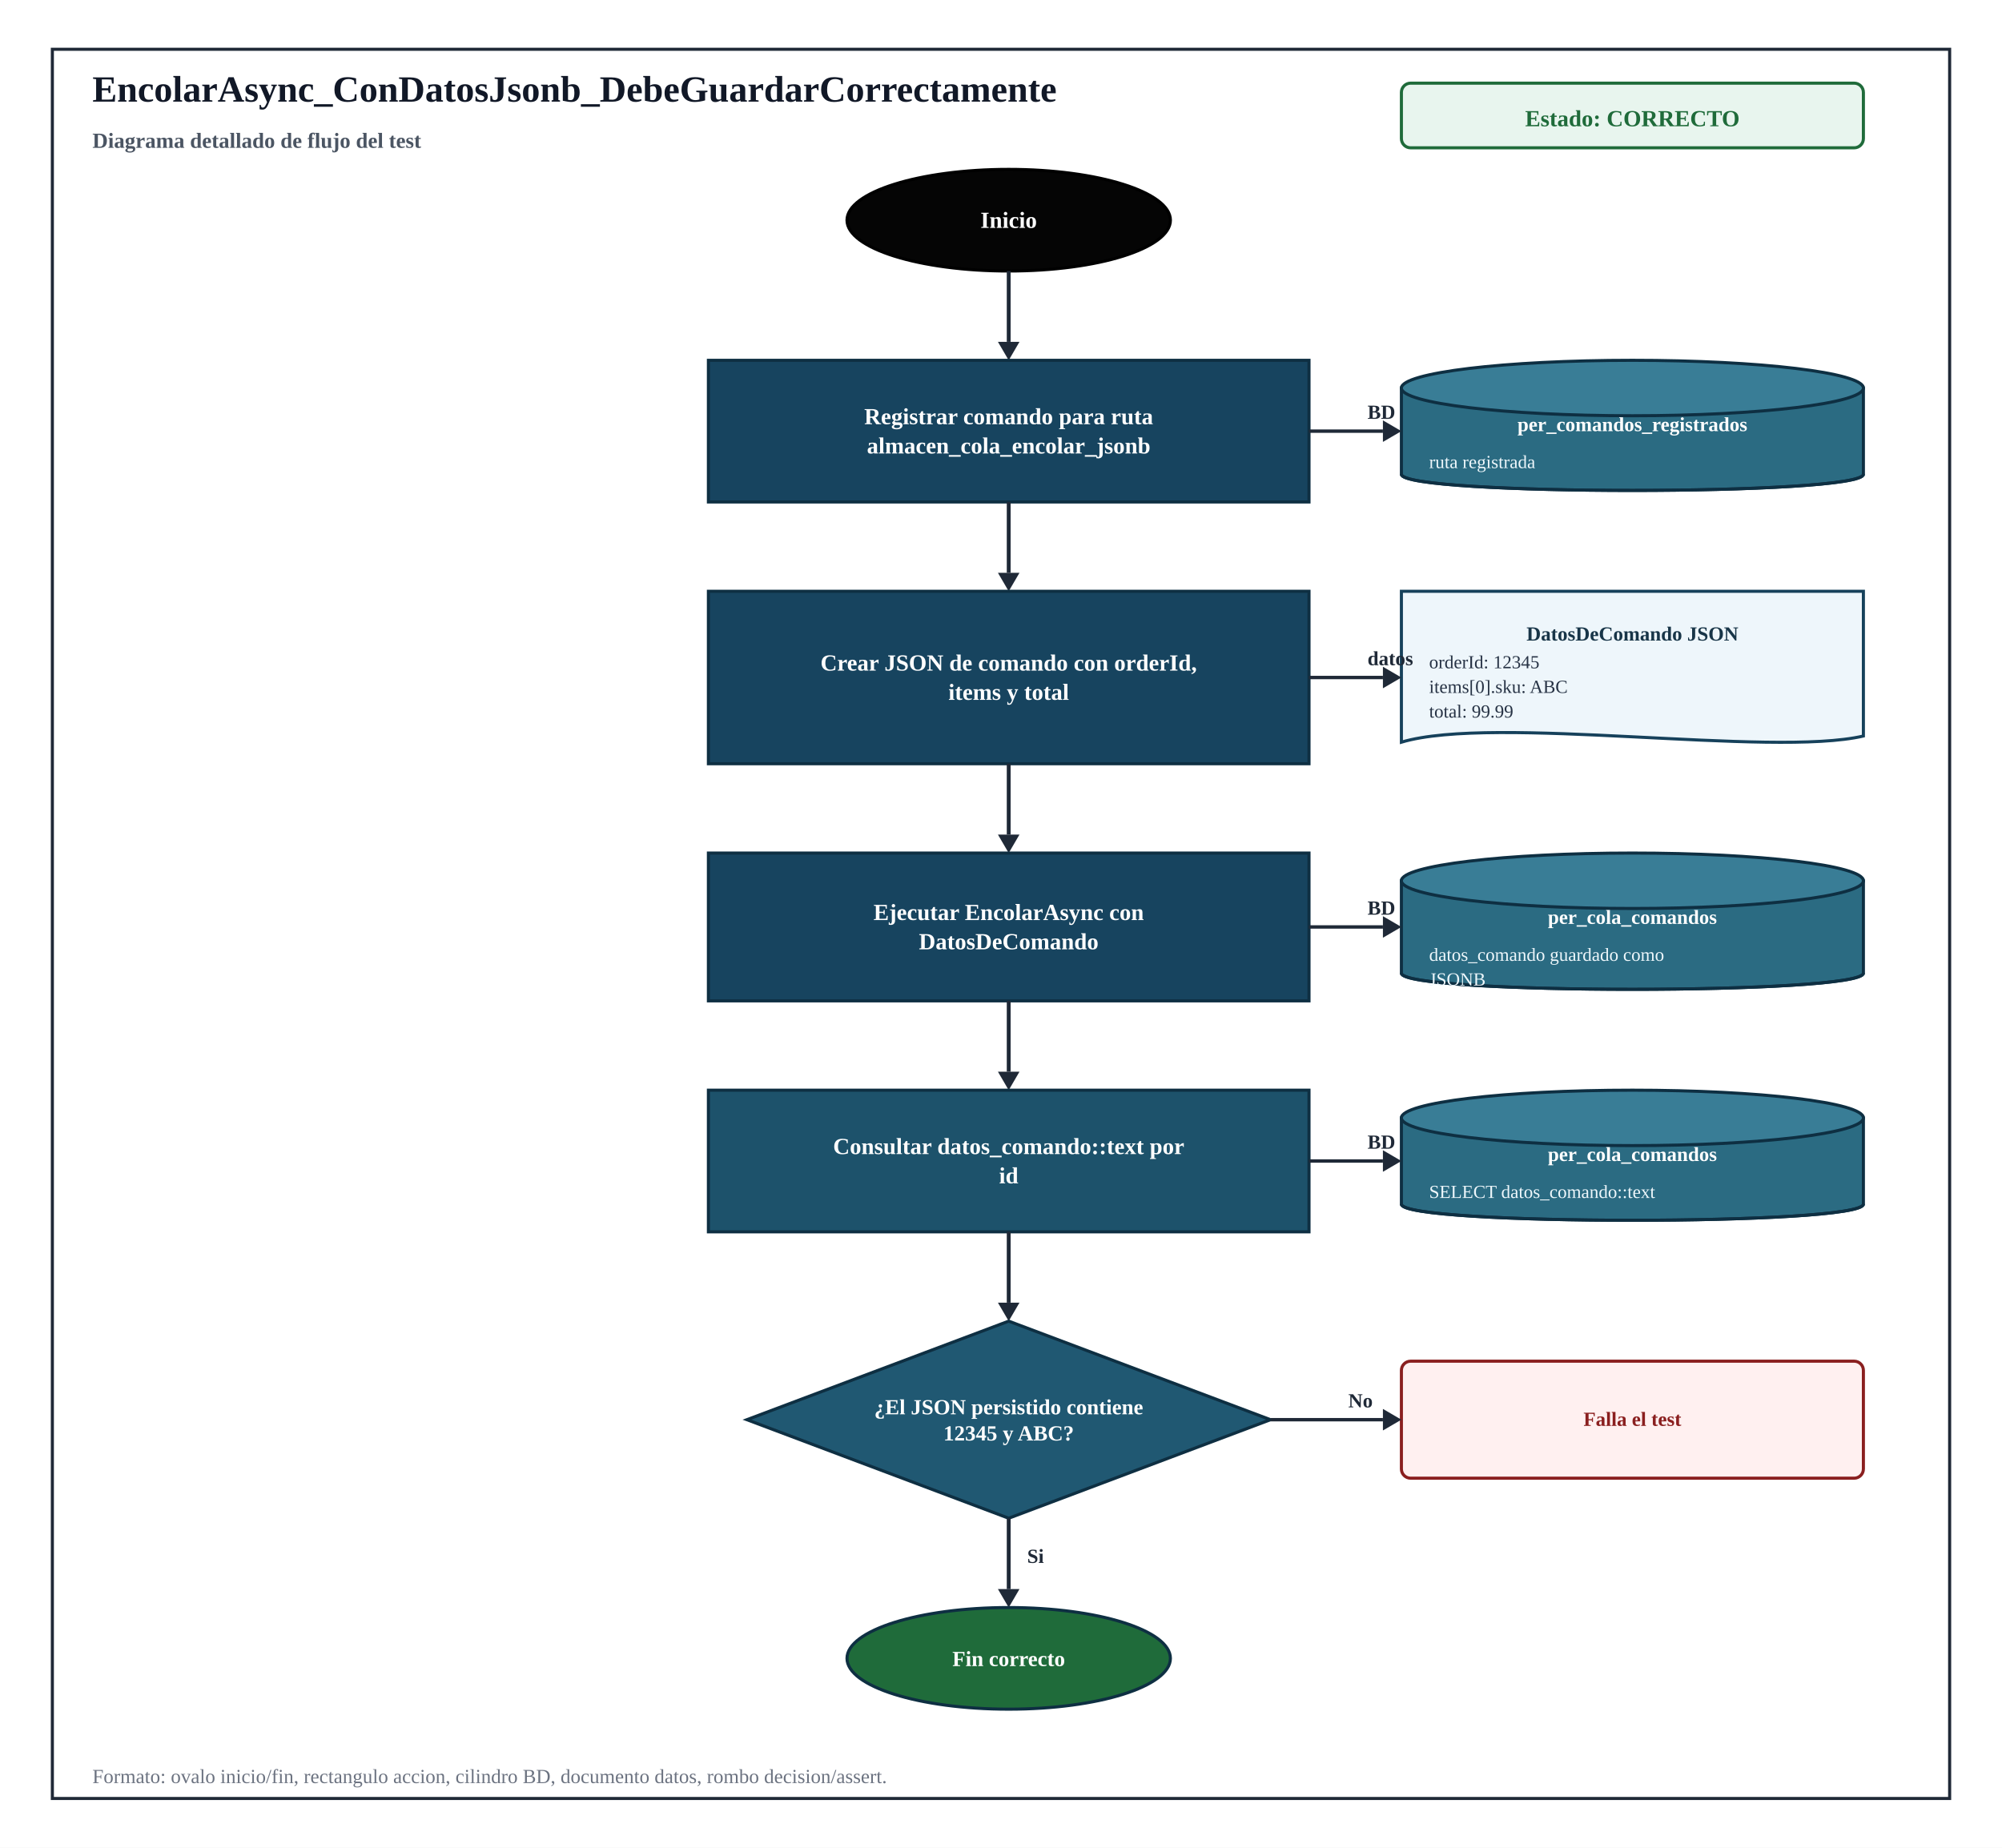
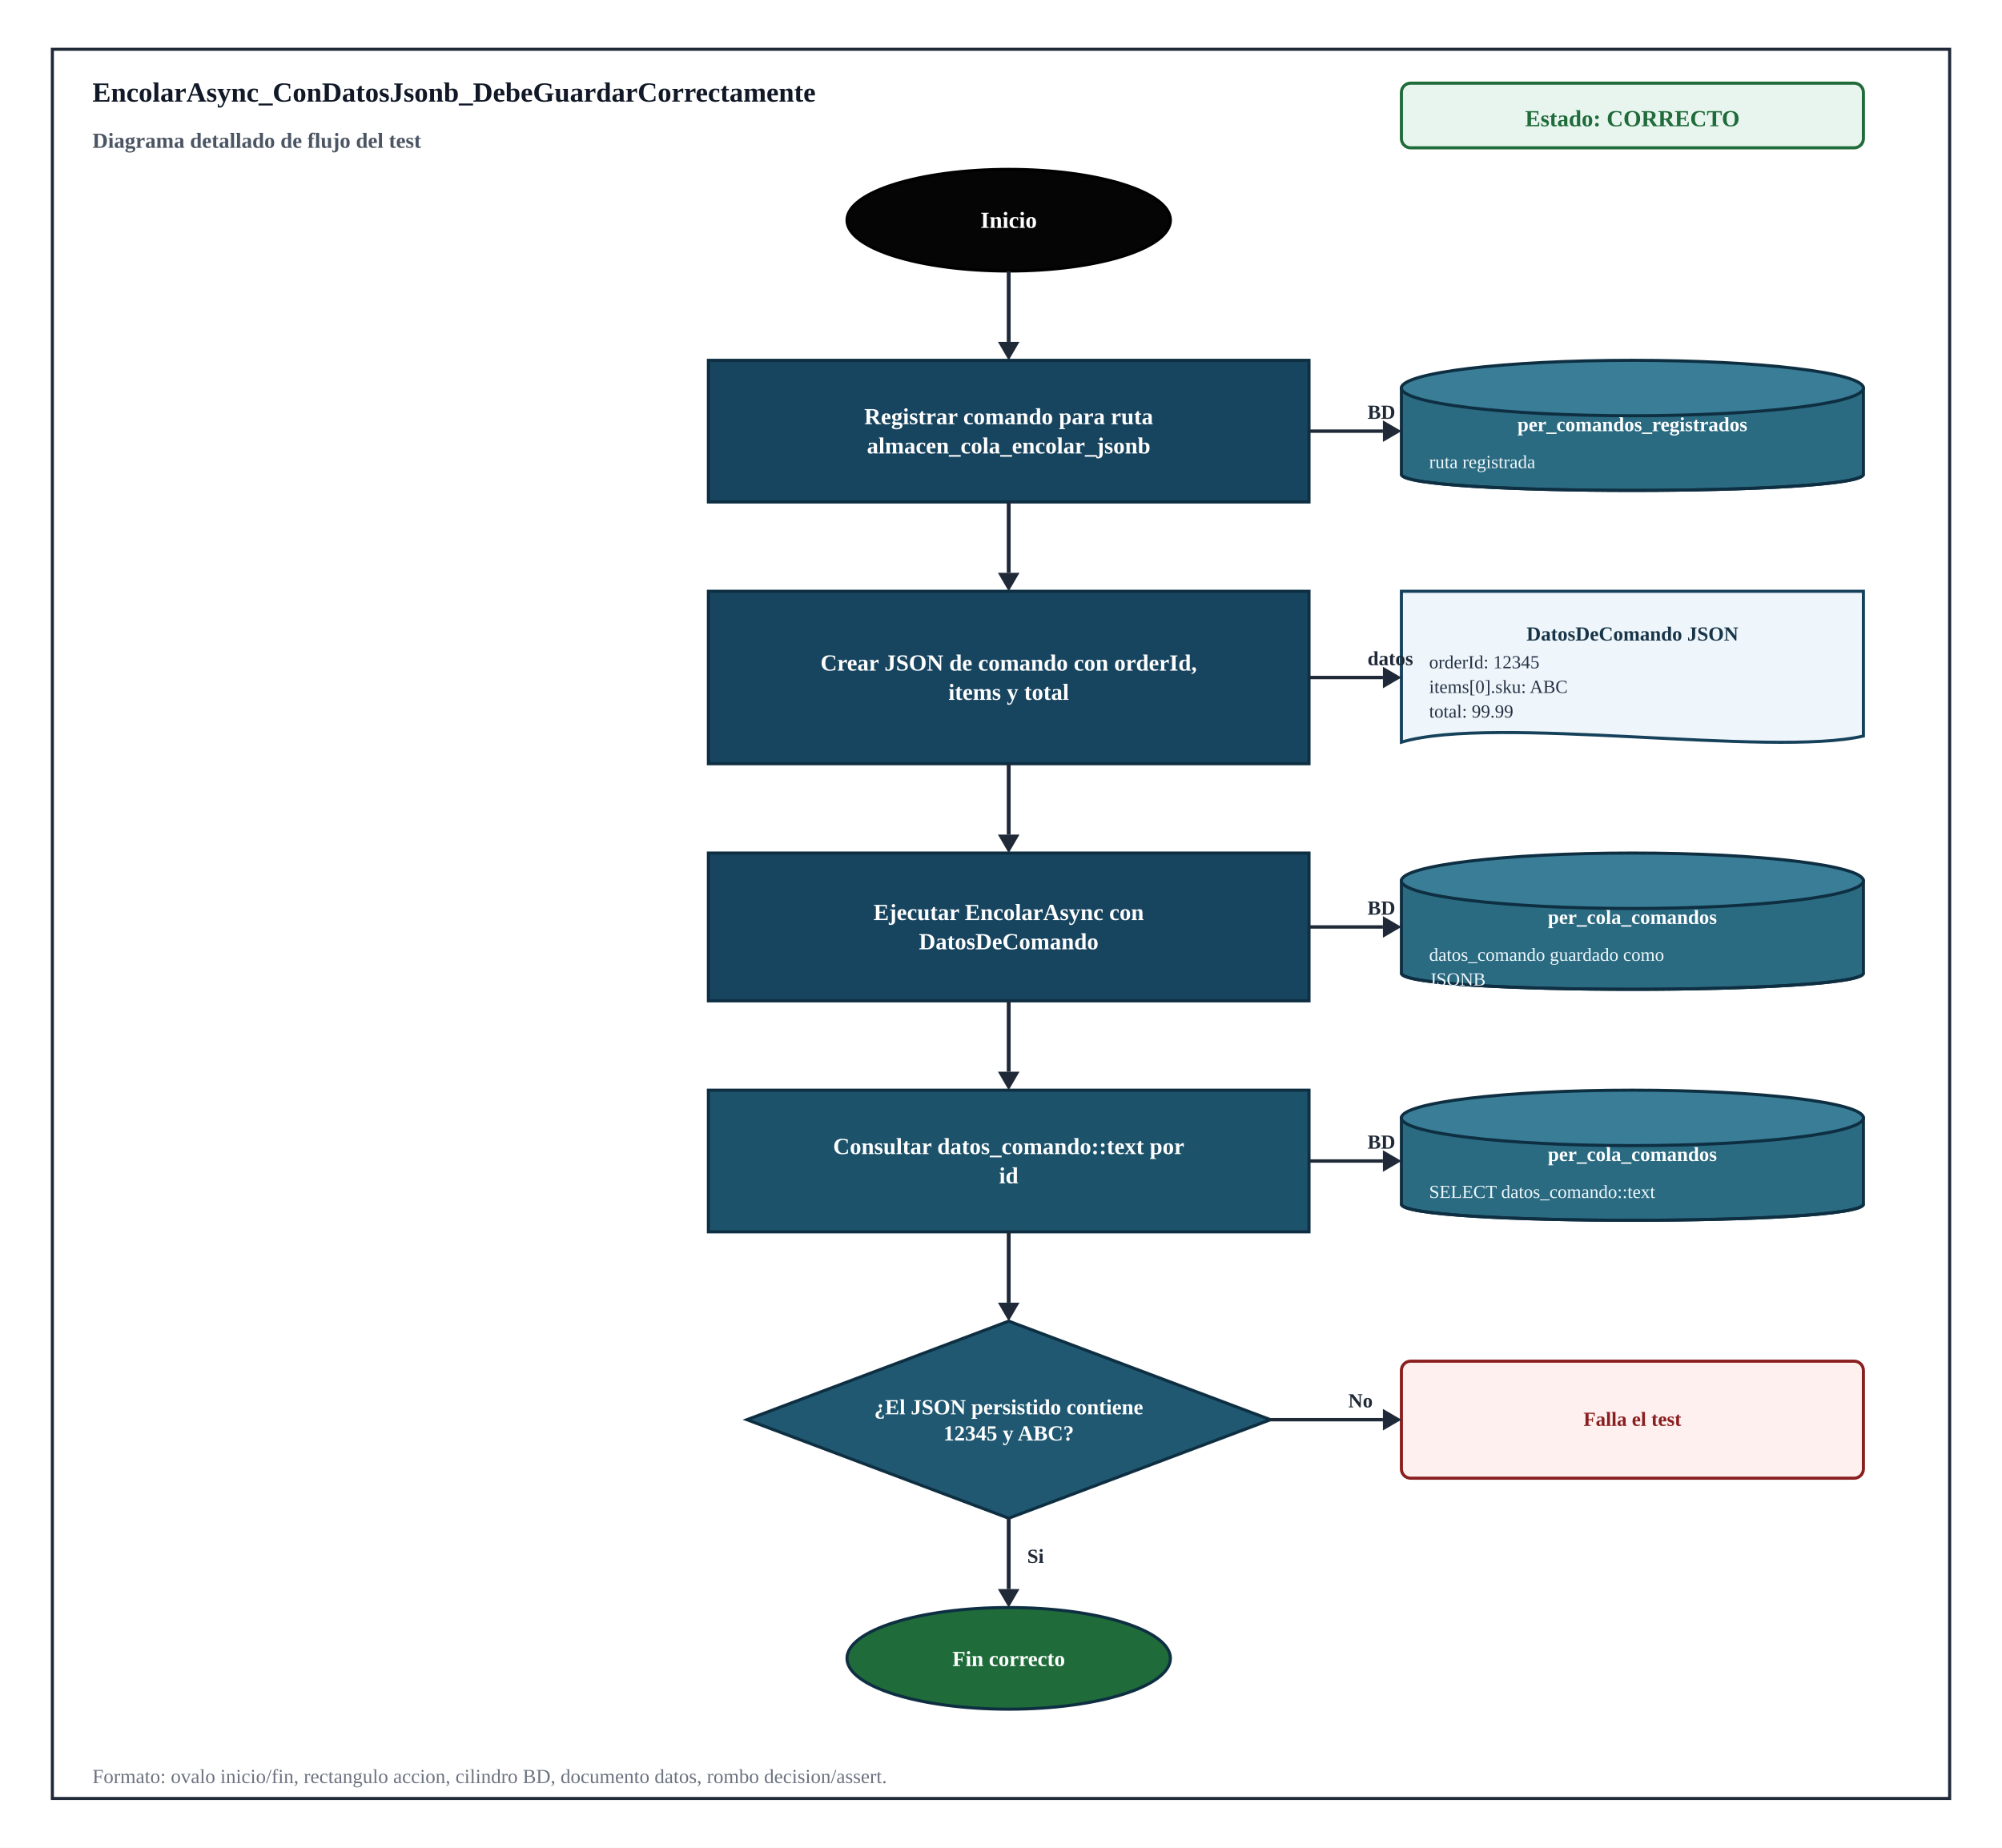
<svg xmlns="http://www.w3.org/2000/svg" width="1300" height="1200" viewBox="0 0 1300 1200">
  <rect width="100%" height="100%" fill="#ffffff" />
  <rect x="34" y="32" width="1232" height="1136" fill="none" stroke="#1f2937" stroke-width="2" />
-   <text x="60" y="66" font-size="24" fill="#111827" font-weight="800">EncolarAsync_ConDatosJsonb_DebeGuardarCorrectamente</text>
+   <text x="60" y="66" font-size="18" fill="#111827" font-weight="800">EncolarAsync_ConDatosJsonb_DebeGuardarCorrectamente</text>
  <text x="60" y="96" font-size="14" fill="#4b5563" font-weight="600">Diagrama detallado de flujo del test</text>
  <rect x="910" y="54" width="300" height="42" rx="6" fill="#e8f5ee" stroke="#1f6b3a" stroke-width="2" />
  <text x="1060.0" y="82.0" text-anchor="middle" font-size="15" fill="#1f6b3a" font-weight="800">Estado: CORRECTO</text>
  <ellipse cx="655.0" cy="143.0" rx="105.0" ry="33.0" fill="#050505" stroke="#000" stroke-width="2" />
  <text x="655.0" y="148.0" text-anchor="middle" font-size="15" fill="#ffffff" font-weight="700">Inicio</text>
  <line x1="655.0" y1="176" x2="655.0" y2="222" stroke="#1f2937" stroke-width="2.5" />
  <polygon points="648.0,222 662.0,222 655.0,234" fill="#1f2937" />
  <rect x="460" y="234" width="390" height="92" fill="#17445f" stroke="#0e2f42" stroke-width="2" />
  <text x="655.0" y="275.5" text-anchor="middle" font-size="15" fill="#ffffff" font-weight="700">Registrar comando para ruta</text>
  <text x="655.0" y="294.5" text-anchor="middle" font-size="15" fill="#ffffff" font-weight="700">almacen_cola_encolar_jsonb</text>
  <path d="M910,252.0 C910,238.0 1210,238.0 1210,252.0 L1210,308.0 C1210,322.0 910,322.0 910,308.0 Z" fill="#2b6b82" stroke="#0e2f42" stroke-width="2" />
  <ellipse cx="1060.0" cy="252.0" rx="150.0" ry="18" fill="#397d96" stroke="#0e2f42" stroke-width="2" />
  <path d="M910,308.0 C910,322.0 1210,322.0 1210,308.0" fill="none" stroke="#0e2f42" stroke-width="2" />
  <text x="1060.0" y="280.0" text-anchor="middle" font-size="13" fill="#ffffff" font-weight="700">per_comandos_registrados</text>
  <text x="928" y="304" font-size="12" fill="#eef7fb" font-weight="500">ruta registrada</text>
  <path d="M850,280.0 H880.0 V280.0 H898" fill="none" stroke="#1f2937" stroke-width="2.2" />
  <polygon points="898,273.0 898,287.0 910,280.0" fill="#1f2937" />
  <text x="888.0" y="272.0" font-size="13" fill="#1f2937" font-weight="700">BD</text>
  <line x1="655.0" y1="326" x2="655.0" y2="372" stroke="#1f2937" stroke-width="2.5" />
  <polygon points="648.0,372 662.0,372 655.0,384" fill="#1f2937" />
  <rect x="460" y="384" width="390" height="112" fill="#17445f" stroke="#0e2f42" stroke-width="2" />
  <text x="655.0" y="435.5" text-anchor="middle" font-size="15" fill="#ffffff" font-weight="700">Crear JSON de comando con orderId,</text>
  <text x="655.0" y="454.5" text-anchor="middle" font-size="15" fill="#ffffff" font-weight="700">items y total</text>
  <path d="M910,384.0 H1210 V478.0 C1150,492.0 970,464.0 910,482.0 Z" fill="#eef6fb" stroke="#16415b" stroke-width="2" />
  <text x="1060.0" y="416.0" text-anchor="middle" font-size="13" fill="#183548" font-weight="700">DatosDeComando JSON</text>
  <text x="928" y="434" font-size="12" fill="#263244" font-weight="500">orderId: 12345</text>
  <text x="928" y="450" font-size="12" fill="#263244" font-weight="500">items[0].sku: ABC</text>
  <text x="928" y="466" font-size="12" fill="#263244" font-weight="500">total: 99.99</text>
  <path d="M850,440.0 H880.0 V440.0 H898" fill="none" stroke="#1f2937" stroke-width="2.2" />
  <polygon points="898,433.0 898,447.0 910,440.0" fill="#1f2937" />
  <text x="888.0" y="432.0" font-size="13" fill="#1f2937" font-weight="700">datos</text>
  <line x1="655.0" y1="496" x2="655.0" y2="542" stroke="#1f2937" stroke-width="2.5" />
  <polygon points="648.0,542 662.0,542 655.0,554" fill="#1f2937" />
  <rect x="460" y="554" width="390" height="96" fill="#17445f" stroke="#0e2f42" stroke-width="2" />
  <text x="655.0" y="597.5" text-anchor="middle" font-size="15" fill="#ffffff" font-weight="700">Ejecutar EncolarAsync con</text>
  <text x="655.0" y="616.5" text-anchor="middle" font-size="15" fill="#ffffff" font-weight="700">DatosDeComando</text>
  <path d="M910,572.0 C910,558.0 1210,558.0 1210,572.0 L1210,632.0 C1210,646.0 910,646.0 910,632.0 Z" fill="#2b6b82" stroke="#0e2f42" stroke-width="2" />
  <ellipse cx="1060.0" cy="572.0" rx="150.0" ry="18" fill="#397d96" stroke="#0e2f42" stroke-width="2" />
  <path d="M910,632.0 C910,646.0 1210,646.0 1210,632.0" fill="none" stroke="#0e2f42" stroke-width="2" />
  <text x="1060.0" y="600.0" text-anchor="middle" font-size="13" fill="#ffffff" font-weight="700">per_cola_comandos</text>
  <text x="928" y="624" font-size="12" fill="#eef7fb" font-weight="500">datos_comando guardado como</text>
  <text x="928" y="640" font-size="12" fill="#eef7fb" font-weight="500">JSONB</text>
  <path d="M850,602.0 H880.0 V602.0 H898" fill="none" stroke="#1f2937" stroke-width="2.2" />
  <polygon points="898,595.0 898,609.0 910,602.0" fill="#1f2937" />
  <text x="888.0" y="594.0" font-size="13" fill="#1f2937" font-weight="700">BD</text>
  <line x1="655.0" y1="650" x2="655.0" y2="696" stroke="#1f2937" stroke-width="2.5" />
  <polygon points="648.0,696 662.0,696 655.0,708" fill="#1f2937" />
  <rect x="460" y="708" width="390" height="92" fill="#1d526b" stroke="#0e2f42" stroke-width="2" />
  <text x="655.0" y="749.5" text-anchor="middle" font-size="15" fill="#ffffff" font-weight="700">Consultar datos_comando::text por</text>
  <text x="655.0" y="768.5" text-anchor="middle" font-size="15" fill="#ffffff" font-weight="700">id</text>
  <path d="M910,726.0 C910,712.0 1210,712.0 1210,726.0 L1210,782.0 C1210,796.0 910,796.0 910,782.0 Z" fill="#2b6b82" stroke="#0e2f42" stroke-width="2" />
  <ellipse cx="1060.0" cy="726.0" rx="150.0" ry="18" fill="#397d96" stroke="#0e2f42" stroke-width="2" />
  <path d="M910,782.0 C910,796.0 1210,796.0 1210,782.0" fill="none" stroke="#0e2f42" stroke-width="2" />
  <text x="1060.0" y="754.0" text-anchor="middle" font-size="13" fill="#ffffff" font-weight="700">per_cola_comandos</text>
  <text x="928" y="778" font-size="12" fill="#eef7fb" font-weight="500">SELECT datos_comando::text</text>
  <path d="M850,754.0 H880.0 V754.0 H898" fill="none" stroke="#1f2937" stroke-width="2.2" />
  <polygon points="898,747.0 898,761.0 910,754.0" fill="#1f2937" />
  <text x="888.0" y="746.0" font-size="13" fill="#1f2937" font-weight="700">BD</text>
  <line x1="655.0" y1="800" x2="655.0" y2="846" stroke="#1f2937" stroke-width="2.5" />
  <polygon points="648.0,846 662.0,846 655.0,858" fill="#1f2937" />
  <polygon points="655.0,858 825,922.0 655.0,986 485,922.0" fill="#205872" stroke="#0e2f42" stroke-width="2" />
  <text x="655.0" y="918.5" text-anchor="middle" font-size="14" fill="#ffffff" font-weight="700">¿El JSON persistido contiene</text>
  <text x="655.0" y="935.5" text-anchor="middle" font-size="14" fill="#ffffff" font-weight="700">12345 y ABC?</text>
  <rect x="910" y="884.0" width="300" height="76" rx="6" fill="#fff0f0" stroke="#8a1f1f" stroke-width="2" />
  <text x="1060.0" y="926.0" text-anchor="middle" font-size="13" fill="#8a1f1f" font-weight="700">Falla el test</text>
  <path d="M825,922.0 H867.5 V922.0 H898" fill="none" stroke="#1f2937" stroke-width="2.2" />
  <polygon points="898,915.0 898,929.0 910,922.0" fill="#1f2937" />
  <text x="875.5" y="914.0" font-size="13" fill="#1f2937" font-weight="700">No</text>
  <line x1="655.0" y1="986" x2="655.0" y2="1032" stroke="#1f2937" stroke-width="2.5" />
  <polygon points="648.0,1032 662.0,1032 655.0,1044" fill="#1f2937" />
  <text x="667.0" y="1015.0" font-size="13" fill="#1f2937" font-weight="700">Si</text>
  <ellipse cx="655.0" cy="1077.0" rx="105.0" ry="33.0" fill="#1f6b3a" stroke="#0e2f42" stroke-width="2" />
  <text x="655.0" y="1082.0" text-anchor="middle" font-size="14" fill="#ffffff" font-weight="700">Fin correcto</text>
  <text x="60" y="1158" font-size="13" fill="#6b7280">Formato: ovalo inicio/fin, rectangulo accion, cilindro BD, documento datos, rombo decision/assert.</text>
</svg>
